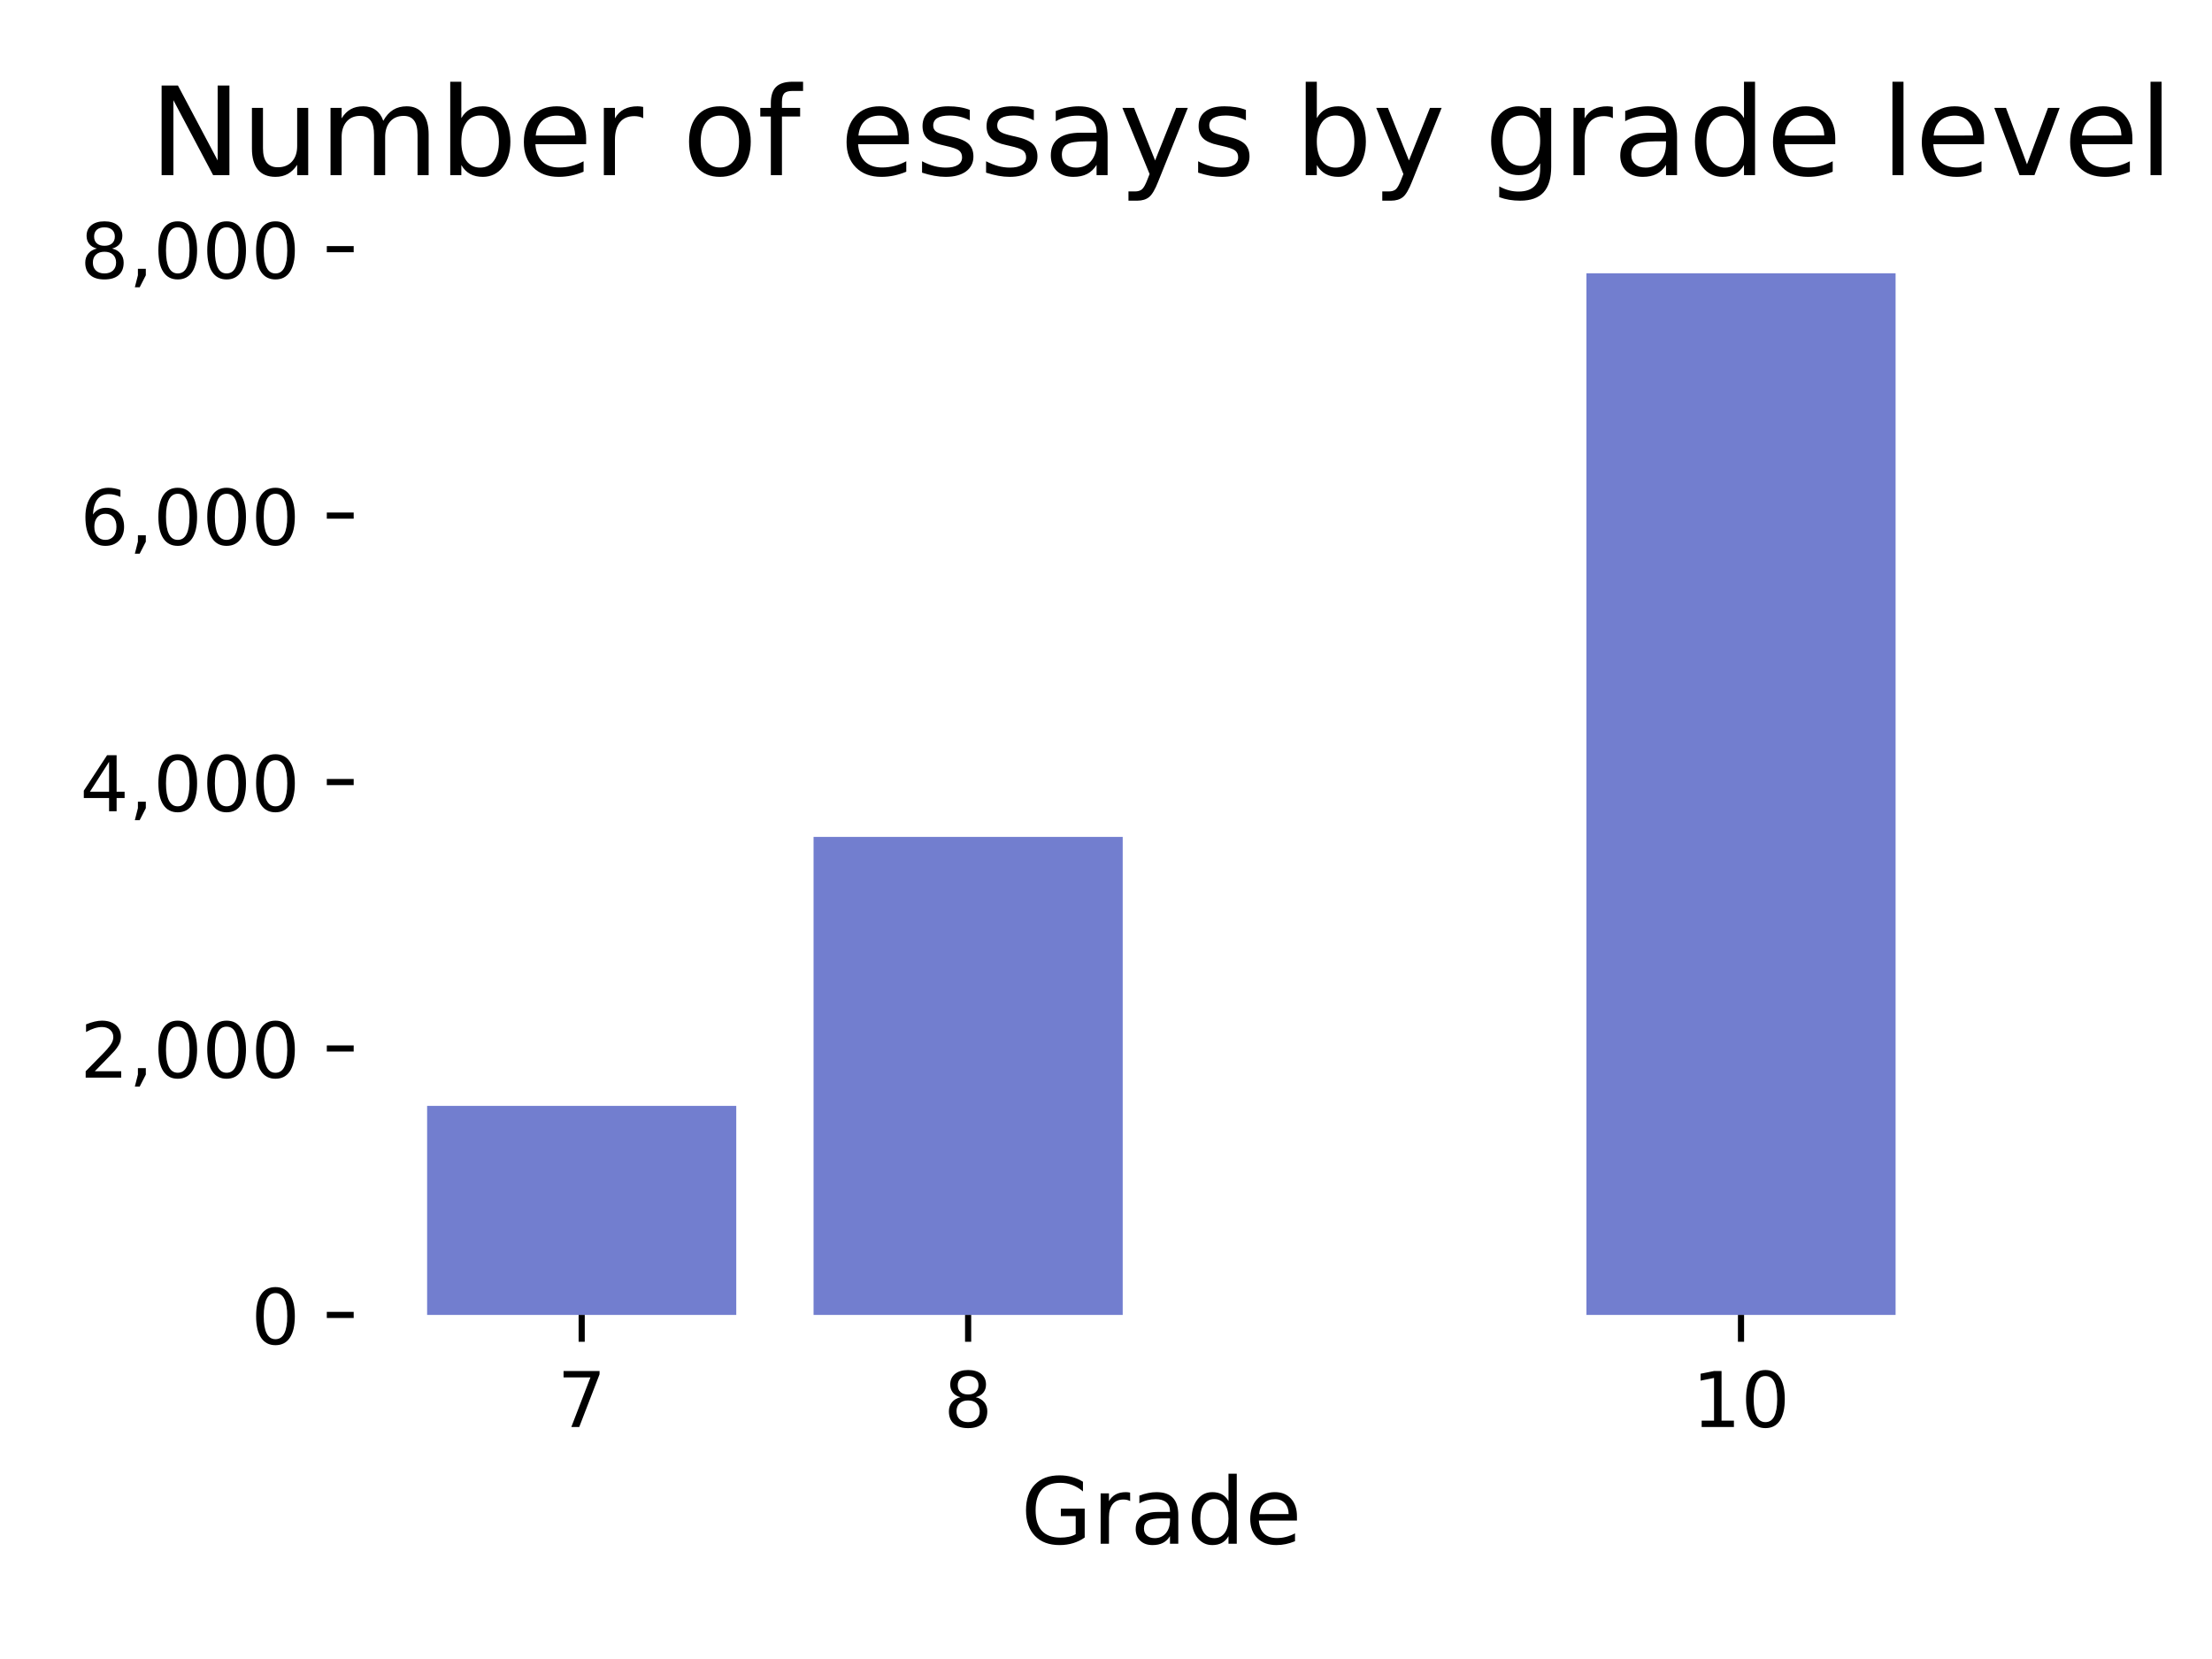
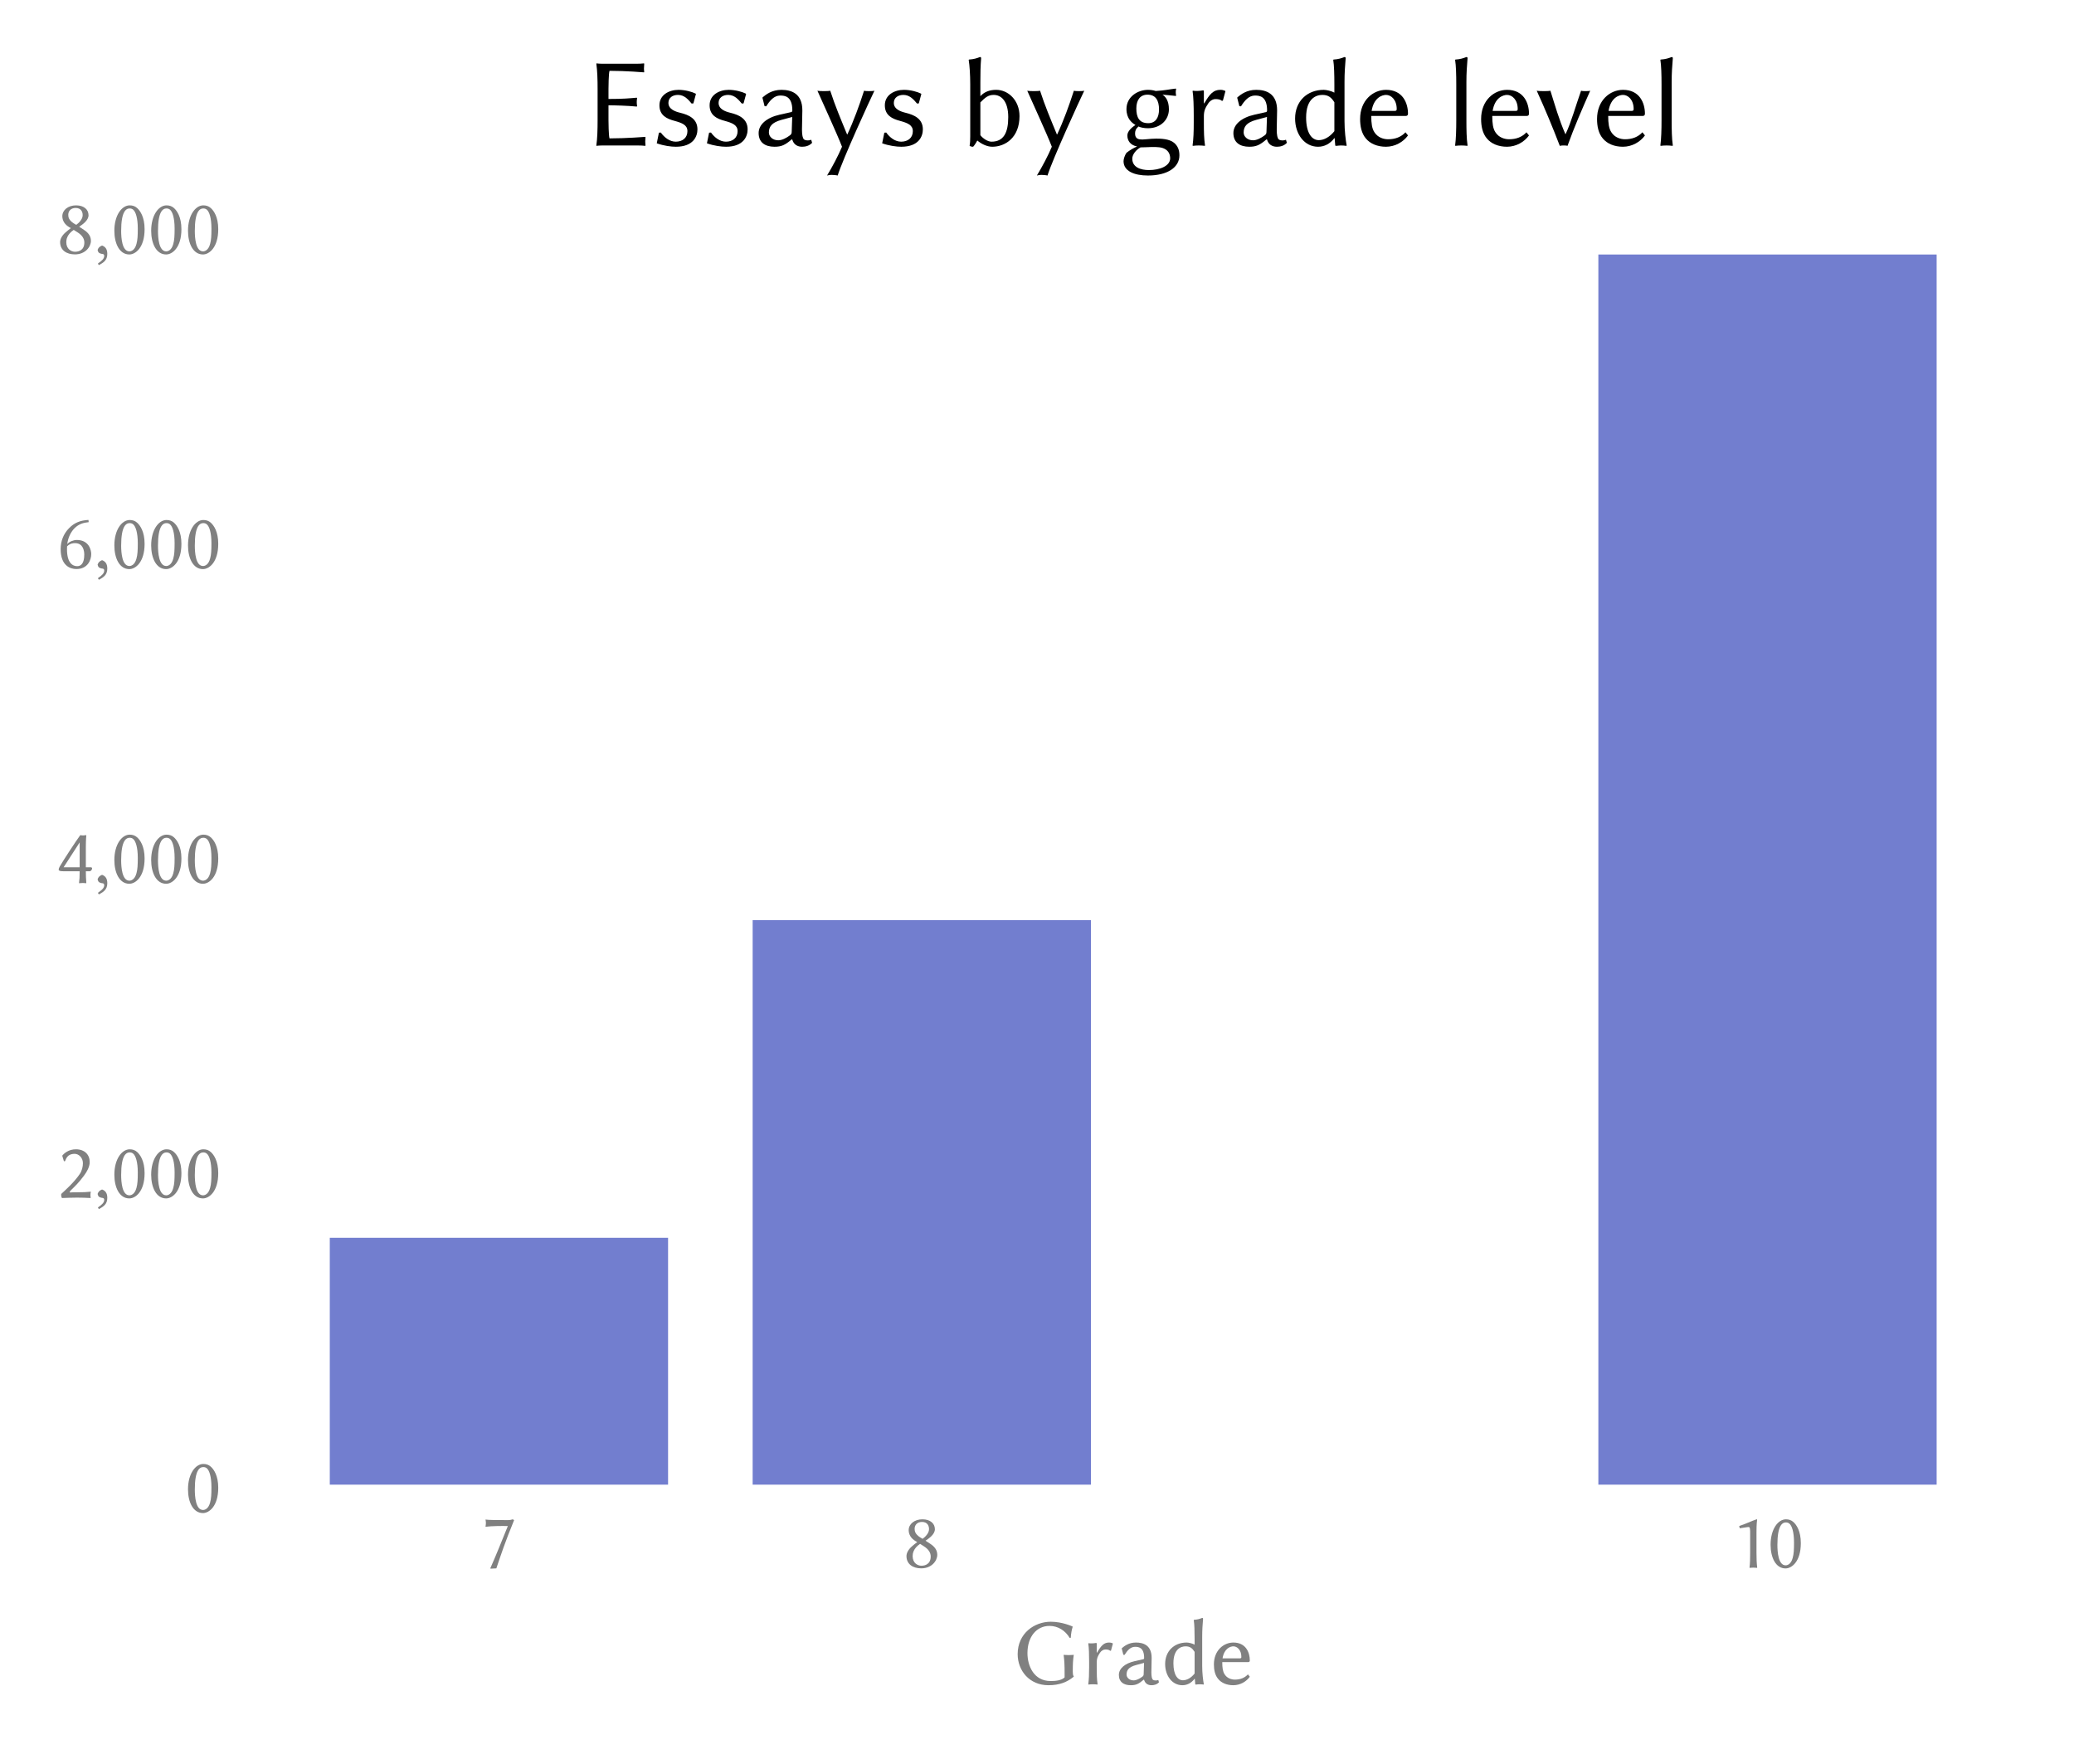
- <svg xmlns="http://www.w3.org/2000/svg" xmlns:xlink="http://www.w3.org/1999/xlink" height="216pt" version="1.1" viewBox="0 0 288 216" width="288pt">
+ <svg xmlns="http://www.w3.org/2000/svg" xmlns:xlink="http://www.w3.org/1999/xlink" height="222.673pt" version="1.1" viewBox="0 0 261.9 222.673" width="261.9pt">
  <defs>
    <style type="text/css">
*{stroke-linecap:butt;stroke-linejoin:round;}
  </style>
  </defs>
  <g id="figure_1">
    <g id="patch_1">
-       <path d="M 0 216  L 288 216  L 288 0  L 0 0  z " style="fill:none;" />
+       <path d="M 0 222.673  L 261.9 222.673  L 261.9 0  L 0 0  z " style="fill:none;" />
    </g>
    <g id="axes_1">
      <g id="patch_2">
-         <path d="M 46.05 171.2  L 256.363 171.2  L 256.363 28.8  L 46.05 28.8  z " style="fill:none;" />
+         <path d="M 31.5 187.447  L 254.7 187.447  L 254.7 24.367  L 31.5 24.367  z " style="fill:none;" />
      </g>
      <g id="patch_3">
-         <path clip-path="url(#p67f2a13782)" d="M 55.61 171.2  L 95.861 171.2  L 95.861 143.986  L 55.61 143.986  z " style="fill:#727ecf;" />
+         <path clip-path="url(#pa62ee62405)" d="M 41.645 187.447  L 84.363 187.447  L 84.363 156.281  L 41.645 156.281  z " style="fill:#727ecf;" />
      </g>
      <g id="patch_4">
-         <path clip-path="url(#p67f2a13782)" d="M 105.924 171.2  L 146.175 171.2  L 146.175 108.967  L 105.924 108.967  z " style="fill:#727ecf;" />
+         <path clip-path="url(#pa62ee62405)" d="M 95.043 187.447  L 137.76 187.447  L 137.76 116.177  L 95.043 116.177  z " style="fill:#727ecf;" />
      </g>
      <g id="patch_5">
-         <path clip-path="url(#p67f2a13782)" d="M 206.552 171.2  L 246.803 171.2  L 246.803 35.581  L 206.552 35.581  z " style="fill:#727ecf;" />
+         <path clip-path="url(#pa62ee62405)" d="M 201.837 187.447  L 244.555 187.447  L 244.555 32.133  L 201.837 32.133  z " style="fill:#727ecf;" />
      </g>
      <g id="matplotlib.axis_1">
        <g id="xtick_1">
-           <g id="line2d_1">
-             <defs>
-               <path d="M 0 0  L 0 3.5  " id="m4c5fc1def8" style="stroke:#000000;stroke-width:0.8;" />
-             </defs>
-             <g>
-               <use style="stroke:#000000;stroke-width:0.8;" x="75.735" xlink:href="#m4c5fc1def8" y="171.2" />
-             </g>
-           </g>
+           <g id="line2d_1" />
          <g id="text_1">
            <defs>
-               <path d="M 8.203 72.906  L 55.078 72.906  L 55.078 68.703  L 28.609 0  L 18.312 0  L 43.219 64.594  L 8.203 64.594  z " id="DejaVuSans-55" />
+               <path d="M 34.5 52.5  C 26.703 33.203 19.094 14.297 12.406 -0.703  L 12.703 -1.297  L 20 -0.906  C 25.703 16.094 31.203 32.703 42.406 60  L 40.703 61  C 39.203 60.5 37.406 60 34.297 60  C 19.406 60 10.594 60.094 6.297 60.703  C 6.5 59.203 6.797 58 6.797 56.5  C 6.797 55 6.5 53.094 6.297 51.594  C 13.594 52.594 27.906 52.703 34.5 52.5  z " id="LinBiolinumO-55" />
            </defs>
-             <g transform="translate(72.55401 185.7984)scale(0.1 -0.1)">
-               <use xlink:href="#DejaVuSans-55" />
+             <g style="fill:#808080;" transform="translate(60.67931 197.9272)scale(0.1 -0.1)">
+               <use xlink:href="#LinBiolinumO-55" />
            </g>
          </g>
        </g>
        <g id="xtick_2">
-           <g id="line2d_2">
-             <g>
-               <use style="stroke:#000000;stroke-width:0.8;" x="126.049" xlink:href="#m4c5fc1def8" y="171.2" />
-             </g>
-           </g>
+           <g id="line2d_2" />
          <g id="text_2">
            <defs>
-               <path d="M 31.781 34.625  Q 24.75 34.625 20.719 30.859  Q 16.703 27.094 16.703 20.516  Q 16.703 13.922 20.719 10.156  Q 24.75 6.391 31.781 6.391  Q 38.812 6.391 42.859 10.172  Q 46.922 13.969 46.922 20.516  Q 46.922 27.094 42.891 30.859  Q 38.875 34.625 31.781 34.625  z M 21.922 38.812  Q 15.578 40.375 12.031 44.719  Q 8.5 49.078 8.5 55.328  Q 8.5 64.062 14.719 69.141  Q 20.953 74.219 31.781 74.219  Q 42.672 74.219 48.875 69.141  Q 55.078 64.062 55.078 55.328  Q 55.078 49.078 51.531 44.719  Q 48 40.375 41.703 38.812  Q 48.828 37.156 52.797 32.312  Q 56.781 27.484 56.781 20.516  Q 56.781 9.906 50.312 4.234  Q 43.844 -1.422 31.781 -1.422  Q 19.734 -1.422 13.25 4.234  Q 6.781 9.906 6.781 20.516  Q 6.781 27.484 10.781 32.312  Q 14.797 37.156 21.922 38.812  z M 18.312 54.391  Q 18.312 48.734 21.844 45.562  Q 25.391 42.391 31.781 42.391  Q 38.141 42.391 41.719 45.562  Q 45.312 48.734 45.312 54.391  Q 45.312 60.062 41.719 63.234  Q 38.141 66.406 31.781 66.406  Q 25.391 66.406 21.844 63.234  Q 18.312 60.062 18.312 54.391  z " id="DejaVuSans-56" />
+               <path d="M 23.5 57.703  C 30 57.703 32.406 53.297 32.406 48.594  C 32.406 43.203 27.094 38.406 24.297 36.406  L 21.203 38.203  C 14.906 42.297 14.203 46 14.203 49.094  C 14.203 53.797 17.5 57.703 23.5 57.703  z M 39.797 48.5  C 39.797 55.703 34 61 24.094 61  C 13.906 61 6.703 55 6.703 47.297  C 6.703 41.703 9.797 36.703 15.5 33.406  L 17.5 32.297  C 15 30.406 13 28.797 10.5 26.594  C 6.406 23 3.906 18.5 3.906 14.594  C 3.906 4.406 12 -0.906 22.594 -0.906  C 35.703 -0.906 42.797 8.594 42.797 16.203  C 42.797 22 39.594 26.406 34.094 30  L 28 34  C 32.5 37 39.797 42.094 39.797 48.5  z M 22.797 2.406  C 18.203 2.406 11.703 5.594 11.703 14.594  C 11.703 17.594 12.5 24.297 21.094 30  L 25.703 27.094  C 31.906 23.203 34.5 18.797 34.5 14.094  C 34.5 4.406 27.406 2.406 22.797 2.406  z " id="LinBiolinumO-56" />
            </defs>
-             <g transform="translate(122.868 185.7984)scale(0.1 -0.1)">
-               <use xlink:href="#DejaVuSans-56" />
+             <g style="fill:#808080;" transform="translate(114.0764 197.9272)scale(0.1 -0.1)">
+               <use xlink:href="#LinBiolinumO-56" />
            </g>
          </g>
        </g>
        <g id="xtick_3">
-           <g id="line2d_3">
-             <g>
-               <use style="stroke:#000000;stroke-width:0.8;" x="226.677" xlink:href="#m4c5fc1def8" y="171.2" />
-             </g>
-           </g>
+           <g id="line2d_3" />
          <g id="text_3">
            <defs>
-               <path d="M 12.406 8.297  L 28.516 8.297  L 28.516 63.922  L 10.984 60.406  L 10.984 69.391  L 28.422 72.906  L 38.281 72.906  L 38.281 8.297  L 54.391 8.297  L 54.391 0  L 12.406 0  z " id="DejaVuSans-49" />
-               <path d="M 31.781 66.406  Q 24.172 66.406 20.328 58.906  Q 16.5 51.422 16.5 36.375  Q 16.5 21.391 20.328 13.891  Q 24.172 6.391 31.781 6.391  Q 39.453 6.391 43.281 13.891  Q 47.125 21.391 47.125 36.375  Q 47.125 51.422 43.281 58.906  Q 39.453 66.406 31.781 66.406  z M 31.781 74.219  Q 44.047 74.219 50.516 64.516  Q 56.984 54.828 56.984 36.375  Q 56.984 17.969 50.516 8.266  Q 44.047 -1.422 31.781 -1.422  Q 19.531 -1.422 13.062 8.266  Q 6.594 17.969 6.594 36.375  Q 6.594 54.828 13.062 64.516  Q 19.531 74.219 31.781 74.219  z " id="DejaVuSans-48" />
+               <path d="M 32.594 18.906  L 32.594 44.297  C 32.594 55.094 33.203 59.094 33.406 60.5  C 33.406 61 33.094 61 32.703 61  C 26.203 58.906 18.594 55 10.797 52.594  L 11.406 49.703  C 15.906 50.203 20.797 51.297 22.797 51.297  C 24.594 51.297 24.594 47.297 24.594 43.703  L 24.594 18.906  C 24.594 11.094 24.5 5.703 23.797 0  L 23.906 -0.297  C 23.906 -0.297 26.703 0 28.5 0  C 30.5 0 33.297 -0.297 33.297 -0.297  L 33.5 0  C 32.797 6 32.594 11 32.594 18.906  z " id="LinBiolinumO-49" />
+               <path d="M 23.297 57.094  C 25 57.094 26.594 56.5 27.703 55.5  C 30.797 52.906 33.5 45.094 33.5 31.703  C 33.5 22.5 33.203 17.297 31.797 12.203  C 29.594 3.906 24.703 2.906 22.906 2.906  C 13.594 2.906 12.5 20 12.5 28.703  C 12.5 53.406 18.703 57.094 23.297 57.094  z M 22.797 -1  C 30.5 -1 42.094 7.5 42.094 30.906  C 42.094 46.5 36.406 54.203 32.797 57.5  C 30.094 60 26.906 61 23.297 61  C 13.297 61 3.906 48.594 3.906 28.906  C 3.906 12.703 10.406 -1 22.797 -1  z " id="LinBiolinumO-48" />
            </defs>
-             <g transform="translate(220.3147 185.7984)scale(0.1 -0.1)">
-               <use xlink:href="#DejaVuSans-49" />
-               <use x="63.623" xlink:href="#DejaVuSans-48" />
+             <g style="fill:#808080;" transform="translate(218.5457 197.9272)scale(0.1 -0.1)">
+               <use xlink:href="#LinBiolinumO-49" />
+               <use x="46.5" xlink:href="#LinBiolinumO-48" />
            </g>
          </g>
        </g>
        <g id="text_4">
          <defs>
-             <path d="M 59.516 10.406  L 59.516 29.984  L 43.406 29.984  L 43.406 38.094  L 69.281 38.094  L 69.281 6.781  Q 63.578 2.734 56.688 0.656  Q 49.812 -1.422 42 -1.422  Q 24.906 -1.422 15.25 8.562  Q 5.609 18.562 5.609 36.375  Q 5.609 54.25 15.25 64.234  Q 24.906 74.219 42 74.219  Q 49.125 74.219 55.547 72.453  Q 61.969 70.703 67.391 67.281  L 67.391 56.781  Q 61.922 61.422 55.766 63.766  Q 49.609 66.109 42.828 66.109  Q 29.438 66.109 22.719 58.641  Q 16.016 51.172 16.016 36.375  Q 16.016 21.625 22.719 14.156  Q 29.438 6.688 42.828 6.688  Q 48.047 6.688 52.141 7.594  Q 56.25 8.5 59.516 10.406  z " id="DejaVuSans-71" />
-             <path d="M 41.109 46.297  Q 39.594 47.172 37.812 47.578  Q 36.031 48 33.891 48  Q 26.266 48 22.188 43.047  Q 18.109 38.094 18.109 28.812  L 18.109 0  L 9.078 0  L 9.078 54.688  L 18.109 54.688  L 18.109 46.188  Q 20.953 51.172 25.484 53.578  Q 30.031 56 36.531 56  Q 37.453 56 38.578 55.875  Q 39.703 55.766 41.062 55.516  z " id="DejaVuSans-114" />
-             <path d="M 34.281 27.484  Q 23.391 27.484 19.188 25  Q 14.984 22.516 14.984 16.5  Q 14.984 11.719 18.141 8.906  Q 21.297 6.109 26.703 6.109  Q 34.188 6.109 38.703 11.406  Q 43.219 16.703 43.219 25.484  L 43.219 27.484  z M 52.203 31.203  L 52.203 0  L 43.219 0  L 43.219 8.297  Q 40.141 3.328 35.547 0.953  Q 30.953 -1.422 24.312 -1.422  Q 15.922 -1.422 10.953 3.297  Q 6 8.016 6 15.922  Q 6 25.141 12.172 29.828  Q 18.359 34.516 30.609 34.516  L 43.219 34.516  L 43.219 35.406  Q 43.219 41.609 39.141 45  Q 35.062 48.391 27.688 48.391  Q 23 48.391 18.547 47.266  Q 14.109 46.141 10.016 43.891  L 10.016 52.203  Q 14.938 54.109 19.578 55.047  Q 24.219 56 28.609 56  Q 40.484 56 46.344 49.844  Q 52.203 43.703 52.203 31.203  z " id="DejaVuSans-97" />
-             <path d="M 45.406 46.391  L 45.406 75.984  L 54.391 75.984  L 54.391 0  L 45.406 0  L 45.406 8.203  Q 42.578 3.328 38.25 0.953  Q 33.938 -1.422 27.875 -1.422  Q 17.969 -1.422 11.734 6.484  Q 5.516 14.406 5.516 27.297  Q 5.516 40.188 11.734 48.094  Q 17.969 56 27.875 56  Q 33.938 56 38.25 53.625  Q 42.578 51.266 45.406 46.391  z M 14.797 27.297  Q 14.797 17.391 18.875 11.75  Q 22.953 6.109 30.078 6.109  Q 37.203 6.109 41.297 11.75  Q 45.406 17.391 45.406 27.297  Q 45.406 37.203 41.297 42.844  Q 37.203 48.484 30.078 48.484  Q 22.953 48.484 18.875 42.844  Q 14.797 37.203 14.797 27.297  z " id="DejaVuSans-100" />
-             <path d="M 56.203 29.594  L 56.203 25.203  L 14.891 25.203  Q 15.484 15.922 20.484 11.062  Q 25.484 6.203 34.422 6.203  Q 39.594 6.203 44.453 7.469  Q 49.312 8.734 54.109 11.281  L 54.109 2.781  Q 49.266 0.734 44.188 -0.344  Q 39.109 -1.422 33.891 -1.422  Q 20.797 -1.422 13.156 6.188  Q 5.516 13.812 5.516 26.812  Q 5.516 40.234 12.766 48.109  Q 20.016 56 32.328 56  Q 43.359 56 49.781 48.891  Q 56.203 41.797 56.203 29.594  z M 47.219 32.234  Q 47.125 39.594 43.094 43.984  Q 39.062 48.391 32.422 48.391  Q 24.906 48.391 20.391 44.141  Q 15.875 39.891 15.188 32.172  z " id="DejaVuSans-101" />
+             <path d="M 54.594 11.703  L 54.594 7.203  C 51.203 4 45.297 3.406 39.906 3.406  C 22.094 3.406 15.5 19.5 15.5 32.703  C 15.5 50.203 25.203 61.406 38.703 61.406  C 47.703 61.406 55.406 56.406 59.906 48.797  L 61.094 48.906  C 61.406 54 62 56.703 63.094 60.5  L 62.906 60.797  C 62.906 60.797 52.297 65.797 40.094 65.797  C 22.906 65.797 5.203 53.703 5.203 31.703  C 5.203 14.406 17.5 -1 37.594 -1  C 49.203 -1 57.406 2.297 64.203 8  L 64.203 8.297  C 63.297 9.297 63.203 12 63.203 13.094  L 63.203 13.703  C 63.203 21.203 63.406 25.406 64.203 30.703  L 64.094 31  C 64.094 31 62.406 30.703 58.906 30.703  C 55.5 30.703 53.797 31 53.797 31  L 53.594 30.703  C 54.406 25 54.594 19.203 54.594 11.703  z " id="LinBiolinumO-71" />
+             <path d="M 16.703 33.406  L 16.703 42.5  C 16.703 43.203 16.5 43.5 16.094 43.5  C 13.797 43 10.203 42.906 8 43.203  L 7.797 42.906  C 8.5 38.5 8.703 31 8.703 23.5  L 8.703 18  C 8.703 10.5 8.5 5.297 7.797 0  L 8 -0.297  C 9.203 -0.094 11.5 0 12.703 0  C 13.906 0 16.203 -0.094 17.406 -0.297  L 17.594 0  C 16.797 5.703 16.703 10.406 16.703 18  L 16.703 23.203  C 16.703 27.406 17.906 29.797 20.094 33.094  C 21.5 35.297 23.797 36.594 25.703 36.594  C 27.703 36.594 29.594 36.406 30.906 35.203  L 31.703 35.406  L 33.703 42.797  L 33.297 43.203  C 31.594 43.703 31.5 43.906 29.703 43.906  C 24.297 43.906 21.406 40.797 17 33.203  z " id="LinBiolinumO-114" />
+             <path d="M 31 22.5  L 30.594 10.594  C 30.594 9.297 30 8.594 29.203 8  C 26.406 5.906 23 4.094 20 4.094  C 15.5 4.094 12.594 7.094 12.594 10.203  C 12.594 14.703 14.703 18.094 22.5 20.203  z M 31 4.797  C 32.094 0.797 35.094 -1 38.797 -1  C 41.297 -1 44.406 -0.406 46.703 2.094  L 46 4.5  C 44.906 4.094 44 4 43.297 4  C 42.297 4 41 4.203 40.297 4.797  C 39.297 5.703 38.703 8.094 38.703 12.594  C 38.703 15.5 39 26.594 39 27.703  C 39 41.203 30.094 43.906 22.5 43.906  C 14.906 43.906 10.297 40.203 7.797 38.094  L 7.5 37.703  L 9.203 31  L 10.5 30.906  C 13.297 35.406 16.703 39.406 21.5 39.406  C 25.094 39.406 31.094 38.906 31.094 27.594  C 31.094 26.906 30.703 26.5 30.406 26.406  L 21.094 24.297  C 10.906 22 4.5 16.594 4.5 9.797  C 4.5 2.406 9.594 -1 17 -1  C 22.5 -1 25.297 0.297 30.594 4.797  z " id="LinBiolinumO-97" />
+             <path d="M 36.094 11.297  C 32.406 6.594 27.797 4.203 23.797 4.203  C 18.406 4.203 13.797 9.594 13.797 22.094  C 13.797 37.094 21.703 39.906 26.594 39.906  C 31.297 39.906 33.703 37.906 36.094 34.094  z M 36.094 5.797  L 36.297 5.797  L 36.797 0  C 36.797 -0.203 37.094 -0.297 37.703 -0.297  C 39 -0.203 39.703 0 41.094 0  C 42.406 0 44.297 -0.094 45.594 -0.297  L 45.797 0  C 45 4.297 44.094 11.703 44.094 19.203  L 44.094 50  C 44.094 57.406 44.5 62.594 45 68.797  C 45 69.5 44.703 69.797 44.094 69.797  C 41.5 68.797 39.406 68.094 35.406 67.797  L 35.203 67.5  C 35.906 63.203 36.094 55.797 36.094 48.203  L 36.094 41.703  C 33.797 43 29.703 43.906 27.703 43.906  C 14.594 43.906 5.094 34.906 5.094 21.297  C 5.094 9 12.406 -1 23.203 -1  C 28 -1 32.5 1.094 36.094 5.797  z " id="LinBiolinumO-100" />
+             <path d="M 12.5 27.297  C 14.203 37.703 20.703 39.906 23.906 39.906  C 27.797 39.906 32.297 36.203 32.297 28.703  C 32.297 27.797 31.906 27.297 30.906 27.297  z M 39.203 10.406  C 35.703 6.594 31 4.906 25.5 4.906  C 22 4.906 17.297 6.203 14.594 10.594  C 12.797 13.406 12.203 17.406 12.203 23.297  L 39.406 23.297  C 40.5 23.297 41.203 23.906 41.203 25  C 41.203 33.406 37.094 43.906 23.906 43.906  C 13.594 43.906 3.406 35.594 3.406 20.906  C 3.406 15.203 4.5 9.594 7.906 5.594  C 11.297 1.406 17 -1 23.797 -1  C 31 -1 37.406 2.703 41.203 7.906  z " id="LinBiolinumO-101" />
          </defs>
-           <g transform="translate(132.9128 200.9963)scale(0.12 -0.12)">
-             <use xlink:href="#DejaVuSans-71" />
-             <use x="77.49" xlink:href="#DejaVuSans-114" />
-             <use x="118.604" xlink:href="#DejaVuSans-97" />
-             <use x="179.883" xlink:href="#DejaVuSans-100" />
-             <use x="243.359" xlink:href="#DejaVuSans-101" />
+           <g style="fill:#808080;" transform="translate(127.8844 212.6528)scale(0.12 -0.12)">
+             <use xlink:href="#LinBiolinumO-71" />
+             <use x="71.7" xlink:href="#LinBiolinumO-114" />
+             <use x="107.2" xlink:href="#LinBiolinumO-97" />
+             <use x="155.3" xlink:href="#LinBiolinumO-100" />
+             <use x="208.3" xlink:href="#LinBiolinumO-101" />
          </g>
        </g>
      </g>
      <g id="matplotlib.axis_2">
        <g id="ytick_1">
-           <g id="line2d_4">
-             <defs>
-               <path d="M 0 0  L -3.5 0  " id="m65bd1a1252" style="stroke:#000000;stroke-width:0.8;" />
-             </defs>
-             <g>
-               <use style="stroke:#000000;stroke-width:0.8;" x="46.05" xlink:href="#m65bd1a1252" y="171.2" />
-             </g>
-           </g>
+           <g id="line2d_4" />
          <g id="text_5">
-             <g transform="translate(32.6875 174.9992)scale(0.1 -0.1)">
-               <use xlink:href="#DejaVuSans-48" />
+             <g style="fill:#808080;" transform="translate(23.35 190.9373)scale(0.1 -0.1)">
+               <use xlink:href="#LinBiolinumO-48" />
            </g>
          </g>
        </g>
        <g id="ytick_2">
-           <g id="line2d_5">
-             <g>
-               <use style="stroke:#000000;stroke-width:0.8;" x="46.05" xlink:href="#m65bd1a1252" y="136.51" />
-             </g>
-           </g>
+           <g id="line2d_5" />
          <g id="text_6">
            <defs>
-               <path d="M 19.188 8.297  L 53.609 8.297  L 53.609 0  L 7.328 0  L 7.328 8.297  Q 12.938 14.109 22.625 23.891  Q 32.328 33.688 34.812 36.531  Q 39.547 41.844 41.422 45.531  Q 43.312 49.219 43.312 52.781  Q 43.312 58.594 39.234 62.25  Q 35.156 65.922 28.609 65.922  Q 23.969 65.922 18.812 64.312  Q 13.672 62.703 7.812 59.422  L 7.812 69.391  Q 13.766 71.781 18.938 73  Q 24.125 74.219 28.422 74.219  Q 39.75 74.219 46.484 68.547  Q 53.219 62.891 53.219 53.422  Q 53.219 48.922 51.531 44.891  Q 49.859 40.875 45.406 35.406  Q 44.188 33.984 37.641 27.219  Q 31.109 20.453 19.188 8.297  z " id="DejaVuSans-50" />
-               <path d="M 11.719 12.406  L 22.016 12.406  L 22.016 4  L 14.016 -11.625  L 7.719 -11.625  L 11.719 4  z " id="DejaVuSans-44" />
+               <path d="M 22.203 55.297  C 27.406 55.297 32.703 50.5 32.703 43.406  C 32.703 39.297 31.5 34 28.906 30.094  C 21.797 19.406 10.297 9.297 5.406 4.703  C 5.297 4.297 5.203 3.906 5.203 3.406  C 5.203 1.906 5.703 0.297 6.203 -0.5  C 13.594 -0.297 17.906 0 25.203 0  C 32.406 0 35.406 -0.203 42.5 -0.5  C 42.406 0.5 42.203 1.703 42.203 2.797  C 42.203 4.406 42.297 5.906 42.703 7.5  C 37.094 7 34 6.703 24.406 6.703  C 20.906 6.703 19 6.703 16.203 6.5  C 16.203 6.594 16.094 6.797 16.094 7  C 16.094 7.906 17.203 8.906 17.906 9.703  C 22.797 14.406 27.5 18.906 34.094 27.797  C 37.797 32.703 41.297 39.094 41.297 44.797  C 41.297 54.297 34.906 61 23.797 61  C 14.703 61 8.797 55.906 6.594 52.906  L 8.703 46  L 10 45.906  C 11.406 48.906 11.906 50.906 14.5 53  C 16.5 54.594 19.406 55.297 22.203 55.297  z " id="LinBiolinumO-50" />
+               <path d="M 4.797 4.406  C 5.594 1 7 0.406 10.203 -0.297  C 11.406 -0.297 13.094 -0.5 13.094 -2.906  C 13.094 -6.203 10.203 -9 5.297 -12.297  C 5.297 -13.297 5.906 -13.906 6.594 -14.406  C 12 -11.297 17 -8.5 17 -0.297  C 17 6.094 14.203 8.797 10.594 10.203  L 10.203 10.203  C 7.094 8.906 5.703 7.406 4.797 4.797  z " id="LinBiolinumO-44" />
            </defs>
-             <g transform="translate(10.42188 140.3096)scale(0.1 -0.1)">
-               <use xlink:href="#DejaVuSans-50" />
-               <use x="63.623" xlink:href="#DejaVuSans-44" />
-               <use x="95.41" xlink:href="#DejaVuSans-48" />
-               <use x="159.033" xlink:href="#DejaVuSans-48" />
-               <use x="222.656" xlink:href="#DejaVuSans-48" />
+             <g style="fill:#808080;" transform="translate(7.2 151.2099)scale(0.1 -0.1)">
+               <use xlink:href="#LinBiolinumO-50" />
+               <use x="46.5" xlink:href="#LinBiolinumO-44" />
+               <use x="68.5" xlink:href="#LinBiolinumO-48" />
+               <use x="115" xlink:href="#LinBiolinumO-48" />
+               <use x="161.5" xlink:href="#LinBiolinumO-48" />
            </g>
          </g>
        </g>
        <g id="ytick_3">
-           <g id="line2d_6">
-             <g>
-               <use style="stroke:#000000;stroke-width:0.8;" x="46.05" xlink:href="#m65bd1a1252" y="101.821" />
-             </g>
-           </g>
+           <g id="line2d_6" />
          <g id="text_7">
            <defs>
-               <path d="M 37.797 64.312  L 12.891 25.391  L 37.797 25.391  z M 35.203 72.906  L 47.609 72.906  L 47.609 25.391  L 58.016 25.391  L 58.016 17.188  L 47.609 17.188  L 47.609 0  L 37.797 0  L 37.797 17.188  L 4.891 17.188  L 4.891 26.703  z " id="DejaVuSans-52" />
+               <path d="M 28.594 14.797  C 28.594 7.094 28.406 5.094 27.797 0  L 27.906 -0.297  C 27.906 -0.297 31 0 32.594 0  C 34.203 0 35.906 -0.297 36.797 -0.297  C 36.906 -0.297 37 -0.094 37 0  C 36.594 5.797 36.406 9 36.406 14.797  L 41.406 14.797  C 42.797 14.797 44.297 17.094 44.297 18.203  C 44.297 19.094 43.797 19.797 42.797 19.797  L 36.406 19.797  L 36.406 45.203  C 36.406 48.5 36.5 55.406 37 60  C 37 60.203 36.906 60.406 36.797 60.406  C 35.906 60.406 34.406 60 32.906 60  C 31.297 60 29.5 60.406 29.5 60.406  C 29.5 60.406 29.094 60.094 29.094 60  C 23 51.594 8.594 29.594 3.406 20.703  C 2.406 18.906 2.094 17.797 2.094 16.797  C 2.094 15.297 4.406 14.797 8 14.797  z M 28.594 51.203  L 28.594 19.797  L 8.297 19.797  z " id="LinBiolinumO-52" />
            </defs>
-             <g transform="translate(10.42188 105.62)scale(0.1 -0.1)">
-               <use xlink:href="#DejaVuSans-52" />
-               <use x="63.623" xlink:href="#DejaVuSans-44" />
-               <use x="95.41" xlink:href="#DejaVuSans-48" />
-               <use x="159.033" xlink:href="#DejaVuSans-48" />
-               <use x="222.656" xlink:href="#DejaVuSans-48" />
+             <g style="fill:#808080;" transform="translate(7.2 111.4825)scale(0.1 -0.1)">
+               <use xlink:href="#LinBiolinumO-52" />
+               <use x="46.5" xlink:href="#LinBiolinumO-44" />
+               <use x="68.5" xlink:href="#LinBiolinumO-48" />
+               <use x="115" xlink:href="#LinBiolinumO-48" />
+               <use x="161.5" xlink:href="#LinBiolinumO-48" />
            </g>
          </g>
        </g>
        <g id="ytick_4">
-           <g id="line2d_7">
-             <g>
-               <use style="stroke:#000000;stroke-width:0.8;" x="46.05" xlink:href="#m65bd1a1252" y="67.131" />
-             </g>
-           </g>
+           <g id="line2d_7" />
          <g id="text_8">
            <defs>
-               <path d="M 33.016 40.375  Q 26.375 40.375 22.484 35.828  Q 18.609 31.297 18.609 23.391  Q 18.609 15.531 22.484 10.953  Q 26.375 6.391 33.016 6.391  Q 39.656 6.391 43.531 10.953  Q 47.406 15.531 47.406 23.391  Q 47.406 31.297 43.531 35.828  Q 39.656 40.375 33.016 40.375  z M 52.594 71.297  L 52.594 62.312  Q 48.875 64.062 45.094 64.984  Q 41.312 65.922 37.594 65.922  Q 27.828 65.922 22.672 59.328  Q 17.531 52.734 16.797 39.406  Q 19.672 43.656 24.016 45.922  Q 28.375 48.188 33.594 48.188  Q 44.578 48.188 50.953 41.516  Q 57.328 34.859 57.328 23.391  Q 57.328 12.156 50.688 5.359  Q 44.047 -1.422 33.016 -1.422  Q 20.359 -1.422 13.672 8.266  Q 6.984 17.969 6.984 36.375  Q 6.984 53.656 15.188 63.938  Q 23.391 74.219 37.203 74.219  Q 40.922 74.219 44.703 73.484  Q 48.484 72.75 52.594 71.297  z " id="DejaVuSans-54" />
+               <path d="M 12.703 27.703  C 16.594 31.703 20.594 31.797 22.797 31.797  C 32.906 31.797 34.406 22.203 34.406 17.297  C 34.406 6.297 30.297 2.703 25.5 2.703  C 20.203 2.703 12.594 6.203 12.594 24  C 12.594 25 12.594 26.703 12.703 27.703  z M 40 58.297  L 39.703 61.094  C 29.406 60.5 22.094 57.703 15.297 50.797  C 8 43.5 4.594 34 4.594 24.297  C 4.594 3.297 16.703 -0.906 24.406 -0.906  C 39 -0.906 43.203 10.797 43.203 18  C 43.203 22.797 40.5 35.797 24.906 35.797  C 20.906 35.797 15.297 33.594 12.906 30.594  C 14 39.094 17.594 46.203 22.406 50.906  C 27.5 55.797 33.094 57.594 40 58.297  z " id="LinBiolinumO-54" />
            </defs>
-             <g transform="translate(10.42188 70.93037)scale(0.1 -0.1)">
-               <use xlink:href="#DejaVuSans-54" />
-               <use x="63.623" xlink:href="#DejaVuSans-44" />
-               <use x="95.41" xlink:href="#DejaVuSans-48" />
-               <use x="159.033" xlink:href="#DejaVuSans-48" />
-               <use x="222.656" xlink:href="#DejaVuSans-48" />
+             <g style="fill:#808080;" transform="translate(7.2 71.75513)scale(0.1 -0.1)">
+               <use xlink:href="#LinBiolinumO-54" />
+               <use x="46.5" xlink:href="#LinBiolinumO-44" />
+               <use x="68.5" xlink:href="#LinBiolinumO-48" />
+               <use x="115" xlink:href="#LinBiolinumO-48" />
+               <use x="161.5" xlink:href="#LinBiolinumO-48" />
            </g>
          </g>
        </g>
        <g id="ytick_5">
-           <g id="line2d_8">
-             <g>
-               <use style="stroke:#000000;stroke-width:0.8;" x="46.05" xlink:href="#m65bd1a1252" y="32.442" />
-             </g>
-           </g>
+           <g id="line2d_8" />
          <g id="text_9">
-             <g transform="translate(10.42188 36.24076)scale(0.1 -0.1)">
-               <use xlink:href="#DejaVuSans-56" />
-               <use x="63.623" xlink:href="#DejaVuSans-44" />
-               <use x="95.41" xlink:href="#DejaVuSans-48" />
-               <use x="159.033" xlink:href="#DejaVuSans-48" />
-               <use x="222.656" xlink:href="#DejaVuSans-48" />
+             <g style="fill:#808080;" transform="translate(7.2 32.02773)scale(0.1 -0.1)">
+               <use xlink:href="#LinBiolinumO-56" />
+               <use x="46.5" xlink:href="#LinBiolinumO-44" />
+               <use x="68.5" xlink:href="#LinBiolinumO-48" />
+               <use x="115" xlink:href="#LinBiolinumO-48" />
+               <use x="161.5" xlink:href="#LinBiolinumO-48" />
            </g>
          </g>
        </g>
      </g>
      <g id="text_10">
        <defs>
-           <path d="M 9.812 72.906  L 23.094 72.906  L 55.422 11.922  L 55.422 72.906  L 64.984 72.906  L 64.984 0  L 51.703 0  L 19.391 60.984  L 19.391 0  L 9.812 0  z " id="DejaVuSans-78" />
-           <path d="M 8.5 21.578  L 8.5 54.688  L 17.484 54.688  L 17.484 21.922  Q 17.484 14.156 20.5 10.266  Q 23.531 6.391 29.594 6.391  Q 36.859 6.391 41.078 11.031  Q 45.312 15.672 45.312 23.688  L 45.312 54.688  L 54.297 54.688  L 54.297 0  L 45.312 0  L 45.312 8.406  Q 42.047 3.422 37.719 1  Q 33.406 -1.422 27.688 -1.422  Q 18.266 -1.422 13.375 4.438  Q 8.5 10.297 8.5 21.578  z M 31.109 56  z " id="DejaVuSans-117" />
-           <path d="M 52 44.188  Q 55.375 50.25 60.062 53.125  Q 64.75 56 71.094 56  Q 79.641 56 84.281 50.016  Q 88.922 44.047 88.922 33.016  L 88.922 0  L 79.891 0  L 79.891 32.719  Q 79.891 40.578 77.094 44.375  Q 74.312 48.188 68.609 48.188  Q 61.625 48.188 57.562 43.547  Q 53.516 38.922 53.516 30.906  L 53.516 0  L 44.484 0  L 44.484 32.719  Q 44.484 40.625 41.703 44.406  Q 38.922 48.188 33.109 48.188  Q 26.219 48.188 22.156 43.531  Q 18.109 38.875 18.109 30.906  L 18.109 0  L 9.078 0  L 9.078 54.688  L 18.109 54.688  L 18.109 46.188  Q 21.188 51.219 25.484 53.609  Q 29.781 56 35.688 56  Q 41.656 56 45.828 52.969  Q 50 49.953 52 44.188  z " id="DejaVuSans-109" />
-           <path d="M 48.688 27.297  Q 48.688 37.203 44.609 42.844  Q 40.531 48.484 33.406 48.484  Q 26.266 48.484 22.188 42.844  Q 18.109 37.203 18.109 27.297  Q 18.109 17.391 22.188 11.75  Q 26.266 6.109 33.406 6.109  Q 40.531 6.109 44.609 11.75  Q 48.688 17.391 48.688 27.297  z M 18.109 46.391  Q 20.953 51.266 25.266 53.625  Q 29.594 56 35.594 56  Q 45.562 56 51.781 48.094  Q 58.016 40.188 58.016 27.297  Q 58.016 14.406 51.781 6.484  Q 45.562 -1.422 35.594 -1.422  Q 29.594 -1.422 25.266 0.953  Q 20.953 3.328 18.109 8.203  L 18.109 0  L 9.078 0  L 9.078 75.984  L 18.109 75.984  z " id="DejaVuSans-98" />
-           <path id="DejaVuSans-32" />
-           <path d="M 30.609 48.391  Q 23.391 48.391 19.188 42.75  Q 14.984 37.109 14.984 27.297  Q 14.984 17.484 19.156 11.844  Q 23.344 6.203 30.609 6.203  Q 37.797 6.203 41.984 11.859  Q 46.188 17.531 46.188 27.297  Q 46.188 37.016 41.984 42.703  Q 37.797 48.391 30.609 48.391  z M 30.609 56  Q 42.328 56 49.016 48.375  Q 55.719 40.766 55.719 27.297  Q 55.719 13.875 49.016 6.219  Q 42.328 -1.422 30.609 -1.422  Q 18.844 -1.422 12.172 6.219  Q 5.516 13.875 5.516 27.297  Q 5.516 40.766 12.172 48.375  Q 18.844 56 30.609 56  z " id="DejaVuSans-111" />
-           <path d="M 37.109 75.984  L 37.109 68.5  L 28.516 68.5  Q 23.688 68.5 21.797 66.547  Q 19.922 64.594 19.922 59.516  L 19.922 54.688  L 34.719 54.688  L 34.719 47.703  L 19.922 47.703  L 19.922 0  L 10.891 0  L 10.891 47.703  L 2.297 47.703  L 2.297 54.688  L 10.891 54.688  L 10.891 58.5  Q 10.891 67.625 15.141 71.797  Q 19.391 75.984 28.609 75.984  z " id="DejaVuSans-102" />
-           <path d="M 44.281 53.078  L 44.281 44.578  Q 40.484 46.531 36.375 47.5  Q 32.281 48.484 27.875 48.484  Q 21.188 48.484 17.844 46.438  Q 14.5 44.391 14.5 40.281  Q 14.5 37.156 16.891 35.375  Q 19.281 33.594 26.516 31.984  L 29.594 31.297  Q 39.156 29.25 43.188 25.516  Q 47.219 21.781 47.219 15.094  Q 47.219 7.469 41.188 3.016  Q 35.156 -1.422 24.609 -1.422  Q 20.219 -1.422 15.453 -0.562  Q 10.688 0.297 5.422 2  L 5.422 11.281  Q 10.406 8.688 15.234 7.391  Q 20.062 6.109 24.812 6.109  Q 31.156 6.109 34.562 8.281  Q 37.984 10.453 37.984 14.406  Q 37.984 18.062 35.516 20.016  Q 33.062 21.969 24.703 23.781  L 21.578 24.516  Q 13.234 26.266 9.516 29.906  Q 5.812 33.547 5.812 39.891  Q 5.812 47.609 11.281 51.797  Q 16.75 56 26.812 56  Q 31.781 56 36.172 55.266  Q 40.578 54.547 44.281 53.078  z " id="DejaVuSans-115" />
-           <path d="M 32.172 -5.078  Q 28.375 -14.844 24.75 -17.812  Q 21.141 -20.797 15.094 -20.797  L 7.906 -20.797  L 7.906 -13.281  L 13.188 -13.281  Q 16.891 -13.281 18.938 -11.516  Q 21 -9.766 23.484 -3.219  L 25.094 0.875  L 2.984 54.688  L 12.5 54.688  L 29.594 11.922  L 46.688 54.688  L 56.203 54.688  z " id="DejaVuSans-121" />
-           <path d="M 45.406 27.984  Q 45.406 37.75 41.375 43.109  Q 37.359 48.484 30.078 48.484  Q 22.859 48.484 18.828 43.109  Q 14.797 37.75 14.797 27.984  Q 14.797 18.266 18.828 12.891  Q 22.859 7.516 30.078 7.516  Q 37.359 7.516 41.375 12.891  Q 45.406 18.266 45.406 27.984  z M 54.391 6.781  Q 54.391 -7.172 48.188 -13.984  Q 42 -20.797 29.203 -20.797  Q 24.469 -20.797 20.266 -20.094  Q 16.062 -19.391 12.109 -17.922  L 12.109 -9.188  Q 16.062 -11.328 19.922 -12.344  Q 23.781 -13.375 27.781 -13.375  Q 36.625 -13.375 41.016 -8.766  Q 45.406 -4.156 45.406 5.172  L 45.406 9.625  Q 42.625 4.781 38.281 2.391  Q 33.938 0 27.875 0  Q 17.828 0 11.672 7.656  Q 5.516 15.328 5.516 27.984  Q 5.516 40.672 11.672 48.328  Q 17.828 56 27.875 56  Q 33.938 56 38.281 53.609  Q 42.625 51.219 45.406 46.391  L 45.406 54.688  L 54.391 54.688  z " id="DejaVuSans-103" />
-           <path d="M 9.422 75.984  L 18.406 75.984  L 18.406 0  L 9.422 0  z " id="DejaVuSans-108" />
-           <path d="M 2.984 54.688  L 12.5 54.688  L 29.594 8.797  L 46.688 54.688  L 56.203 54.688  L 35.688 0  L 23.484 0  z " id="DejaVuSans-118" />
+           <path d="M 19 20  L 19 31.703  C 23.797 31.703 34.406 31.406 41.297 30.703  L 41.594 31  C 41.406 31.906 41.297 33.297 41.297 34.203  C 41.297 35.094 41.406 36.5 41.594 37.406  L 41.297 37.703  C 35.406 37.203 30.797 36.703 19 36.703  L 19 44.5  C 19 46.203 19.094 56.5 19.797 58.906  C 33.203 58.906 47 57.703 47 57.703  L 47.203 58.094  C 47.094 58.906 47 59.797 47 60.703  C 47 61.5 47.094 63.094 47.203 64.5  L 47 64.797  C 45.406 64.594 43.094 64.5 41 64.5  L 14.703 64.5  C 11.297 64.5 9.594 64.797 9.594 64.797  L 9.406 64.5  C 10.203 58.797 10.406 52 10.406 44.5  L 10.406 20  C 10.406 12.5 10.203 5.406 9.406 0  L 9.5 -0.297  C 9.5 -0.297 11.203 0 14.703 0  L 42 0  C 44.094 0 46.406 -0.094 48 -0.297  L 48.203 0  C 48.094 1.406 48 2.094 48 3.094  C 48 4.094 48.094 5.594 48.203 6.406  L 48 6.797  C 48 6.797 33.203 5.594 19.797 5.594  C 19.094 8 19 18.297 19 20  z " id="LinBiolinumO-69" />
+           <path d="M 5 10.094  L 3.297 1.703  C 9 -0.297 14.594 -1 18.406 -1  C 32.203 -1 35.406 7.203 35.406 12.703  C 35.406 20.906 28.906 24.094 21.797 25.797  C 18 26.703 12.5 28.594 12.5 33.594  C 12.5 37.703 15.797 39.906 20.094 39.906  C 25.297 39.906 28.5 35.797 30.797 33.094  L 32.203 33.203  L 34.203 40.594  L 34 40.906  C 31.094 42.406 25.594 43.906 20.5 43.906  C 13.094 43.906 5.406 40 5.406 31.703  C 5.406 23.703 11.297 21 17.406 19.406  C 23.203 17.797 27.5 16.203 27.5 11.297  C 27.5 6 23.594 3 18.297 3  C 13.5 3 9.297 6.297 6.5 10.203  z " id="LinBiolinumO-115" />
+           <path d="M 2.797 43.203  C 6.703 34.297 18.594 8.5 22.203 -1  C 19 -8.5 14.906 -16.203 10.406 -23.703  C 11.406 -23.406 12.906 -23.203 13.906 -23.203  C 14.906 -23.203 17.797 -23.406 18.797 -23.703  C 22.594 -11.203 44.5 36.5 47.797 43.203  C 46.797 42.906 44.5 42.906 43.5 42.906  C 42.5 42.906 40.594 42.906 39.594 43.203  C 36 31.906 31.297 19.094 26.406 8.703  L 26.203 8.703  C 21.297 20.594 16.594 31.703 12.906 43.203  C 11.594 42.906 9.406 42.906 8 42.906  C 6.703 42.906 4.203 42.906 2.797 43.203  z " id="LinBiolinumO-121" />
+           <path id="LinBiolinumO-32" />
+           <path d="M 16.203 8.094  L 16.203 34  C 20.094 38 22.594 39.906 26.703 39.906  C 32.797 39.906 38.203 34.797 38.203 22.406  C 38.203 10 34.5 3 25 3  C 21.906 3 18.203 5.594 16.203 8.094  z M 16.203 50  C 16.203 57.406 16.297 62.594 16.797 68.797  C 16.797 69.5 16.5 69.797 15.906 69.797  C 13.297 68.797 11.203 68.094 7.203 67.797  L 7 67.5  C 7.703 63.203 8.203 55.797 8.203 48.203  L 8.203 7.297  C 8.203 3.406 8.094 1.906 7.703 -0.203  C 8.297 -0.797 9.406 -1 10.5 -1  C 11.594 0.203 12.703 1.906 13.797 3.906  C 16.703 1.406 21.297 -1 25.594 -1  C 35.797 -1 47.094 6.203 47.094 23.203  C 47.094 35.406 38.406 43.906 28.703 43.906  C 23.906 43.906 19.594 42.594 16.203 38.906  z " id="LinBiolinumO-98" />
+           <path d="M 10.094 -10.406  C 10.094 -7.094 13.094 -3.406 16.594 -1.5  C 19.5 -1.5 24.094 -1.203 25.5 -1.203  C 30.297 -1.203 33.297 -1.297 36.094 -2.906  C 39 -4.594 40 -7.5 40 -10.094  C 40 -16.203 31.797 -19.406 23.203 -19.406  C 16.703 -19.406 10.094 -17.203 10.094 -10.406  z M 39 28.5  C 39 35.406 36.297 38.594 33.906 40.094  C 36.906 39.906 40.203 39.5 44.406 39.094  L 44.703 39.406  C 44.5 40.297 44.406 41.094 44.406 42  C 44.406 42.906 44.5 43.703 44.703 44.594  L 44.406 44.906  C 39.594 44.406 36 43.406 28.594 43  C 26.797 43.594 24.594 43.906 22.5 43.906  C 14.594 43.906 5.5 38.594 5.5 28.703  C 5.5 21.203 9.797 17.797 12.594 16.203  C 9.703 14.203 6.203 11.297 6.203 7.906  C 6.203 3.797 8.594 0.203 13.906 -0.797  C 11.203 -1.906 8 -3.797 5.5 -5.797  C 4.203 -7.703 3.203 -10.594 3.203 -12.406  C 3.203 -20.297 11.797 -23.703 22.406 -23.703  C 38 -23.703 47.297 -17.203 47.297 -7.797  C 47.297 -3.406 45.906 -0.297 43.094 2.094  C 39.297 5.297 32.5 5.406 29 5.406  C 27.297 5.406 23.297 5.203 21 4.906  C 19.594 4.797 18.594 4.703 18.094 4.703  C 15.297 4.703 12.297 5.094 12.297 9.406  C 12.297 11.406 12.797 13.094 15 15  C 16.297 14.297 19.297 13.594 22.406 13.594  C 32.797 13.594 39 20.594 39 28.5  z M 31.203 28.406  C 31.203 22.297 28.703 17.594 22.703 17.594  C 15.5 17.594 13.297 22.297 13.297 29.203  C 13.297 35.797 16.297 40.094 22.094 40.094  C 28.594 40.094 31.203 35.5 31.203 28.406  z " id="LinBiolinumO-103" />
+           <path d="M 9 20  C 9 12.5 8.797 5.297 8.094 0  L 8.297 -0.297  C 9.5 -0.094 11.797 0 13 0  C 14.203 0 16.5 -0.094 17.703 -0.297  L 17.906 0  C 17.094 5.703 17 12.406 17 20  L 17 50  C 17 57.5 17.406 62.406 17.906 68.797  C 17.906 69.5 17.594 69.797 17 69.797  C 14.406 68.797 12.297 68.094 8.297 67.797  L 8.094 67.5  C 8.797 63.203 9 55.797 9 48.203  z " id="LinBiolinumO-108" />
+           <path d="M 20.203 -0.297  C 21.203 0 22.297 0 23.297 0  C 24.297 0 25.406 0 26.297 -0.297  C 31.5 14.297 37.703 28.5 44.203 43.203  C 43.297 42.906 41.406 42.906 40.406 42.906  C 39.406 42.906 37.906 42.906 37 43.203  C 32.906 31.797 29.406 18.797 24.797 9  L 24.594 9  C 19.594 20.406 16.406 31.703 12.797 43.203  C 11.5 42.906 9.203 42.906 7.797 42.906  C 6.203 42.906 3.594 42.906 2 43.203  C 8.703 28.5 14.594 14.297 20.203 -0.297  z " id="LinBiolinumO-118" />
        </defs>
-         <g transform="translate(19.4725 22.8)scale(0.16 -0.16)">
-           <use xlink:href="#DejaVuSans-78" />
-           <use x="74.805" xlink:href="#DejaVuSans-117" />
-           <use x="138.184" xlink:href="#DejaVuSans-109" />
-           <use x="235.596" xlink:href="#DejaVuSans-98" />
-           <use x="299.072" xlink:href="#DejaVuSans-101" />
-           <use x="360.596" xlink:href="#DejaVuSans-114" />
-           <use x="401.709" xlink:href="#DejaVuSans-32" />
-           <use x="433.496" xlink:href="#DejaVuSans-111" />
-           <use x="494.678" xlink:href="#DejaVuSans-102" />
-           <use x="529.883" xlink:href="#DejaVuSans-32" />
-           <use x="561.67" xlink:href="#DejaVuSans-101" />
-           <use x="623.193" xlink:href="#DejaVuSans-115" />
-           <use x="675.293" xlink:href="#DejaVuSans-115" />
-           <use x="727.393" xlink:href="#DejaVuSans-97" />
-           <use x="788.672" xlink:href="#DejaVuSans-121" />
-           <use x="847.852" xlink:href="#DejaVuSans-115" />
-           <use x="899.951" xlink:href="#DejaVuSans-32" />
-           <use x="931.738" xlink:href="#DejaVuSans-98" />
-           <use x="995.215" xlink:href="#DejaVuSans-121" />
-           <use x="1054.395" xlink:href="#DejaVuSans-32" />
-           <use x="1086.182" xlink:href="#DejaVuSans-103" />
-           <use x="1149.658" xlink:href="#DejaVuSans-114" />
-           <use x="1190.771" xlink:href="#DejaVuSans-97" />
-           <use x="1252.051" xlink:href="#DejaVuSans-100" />
-           <use x="1315.527" xlink:href="#DejaVuSans-101" />
-           <use x="1377.051" xlink:href="#DejaVuSans-32" />
-           <use x="1408.838" xlink:href="#DejaVuSans-108" />
-           <use x="1436.621" xlink:href="#DejaVuSans-101" />
-           <use x="1498.145" xlink:href="#DejaVuSans-118" />
-           <use x="1557.324" xlink:href="#DejaVuSans-101" />
-           <use x="1618.848" xlink:href="#DejaVuSans-108" />
+         <g transform="translate(73.79875 18.3675)scale(0.16 -0.16)">
+           <use xlink:href="#LinBiolinumO-69" />
+           <use x="53.8" xlink:href="#LinBiolinumO-115" />
+           <use x="93.4" xlink:href="#LinBiolinumO-115" />
+           <use x="133" xlink:href="#LinBiolinumO-97" />
+           <use x="181.1" xlink:href="#LinBiolinumO-121" />
+           <use x="231.7" xlink:href="#LinBiolinumO-115" />
+           <use x="271.3" xlink:href="#LinBiolinumO-32" />
+           <use x="296.3" xlink:href="#LinBiolinumO-98" />
+           <use x="346.7" xlink:href="#LinBiolinumO-121" />
+           <use x="397.3" xlink:href="#LinBiolinumO-32" />
+           <use x="422.3" xlink:href="#LinBiolinumO-103" />
+           <use x="472.2" xlink:href="#LinBiolinumO-114" />
+           <use x="507.7" xlink:href="#LinBiolinumO-97" />
+           <use x="555.8" xlink:href="#LinBiolinumO-100" />
+           <use x="608.8" xlink:href="#LinBiolinumO-101" />
+           <use x="654.1" xlink:href="#LinBiolinumO-32" />
+           <use x="679.1" xlink:href="#LinBiolinumO-108" />
+           <use x="704.3" xlink:href="#LinBiolinumO-101" />
+           <use x="749.6" xlink:href="#LinBiolinumO-118" />
+           <use x="795.8" xlink:href="#LinBiolinumO-101" />
+           <use x="841.1" xlink:href="#LinBiolinumO-108" />
        </g>
      </g>
    </g>
  </g>
  <defs>
-     <clipPath id="p67f2a13782">
-       <rect height="142.4" width="210.312" x="46.05" y="28.8" />
+     <clipPath id="pa62ee62405">
+       <rect height="163.08" width="223.2" x="31.5" y="24.367" />
    </clipPath>
  </defs>
</svg>
